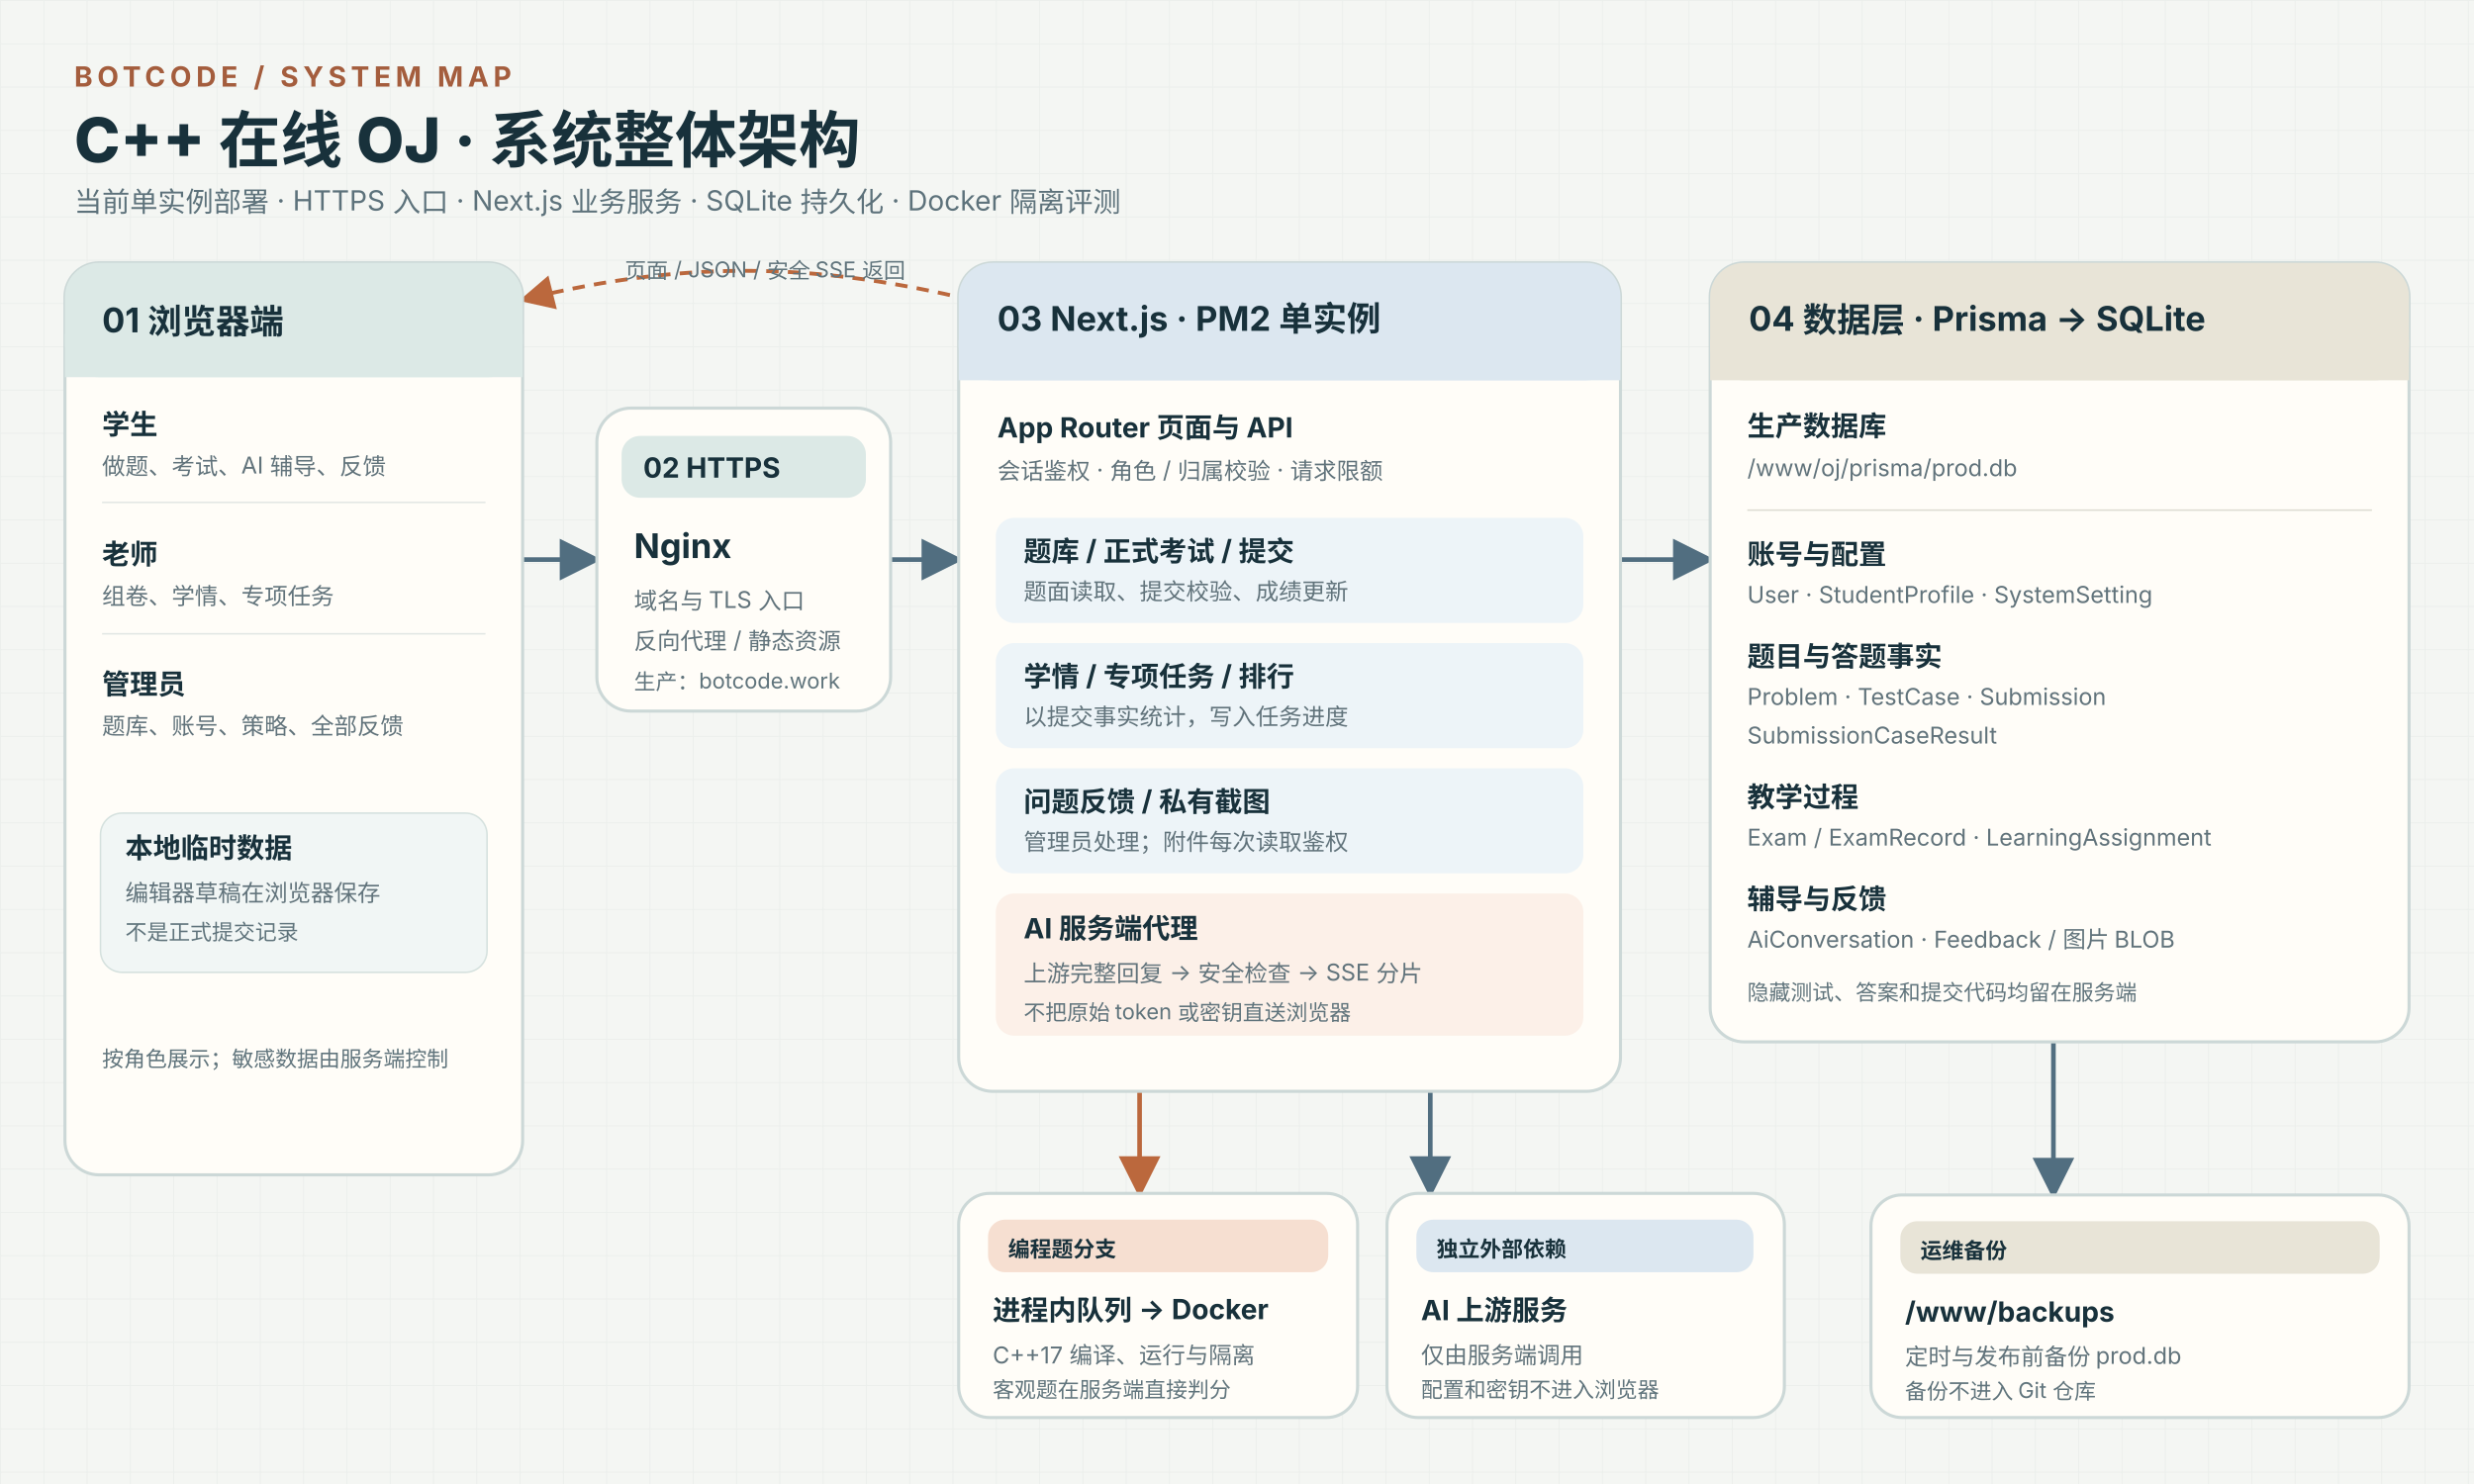
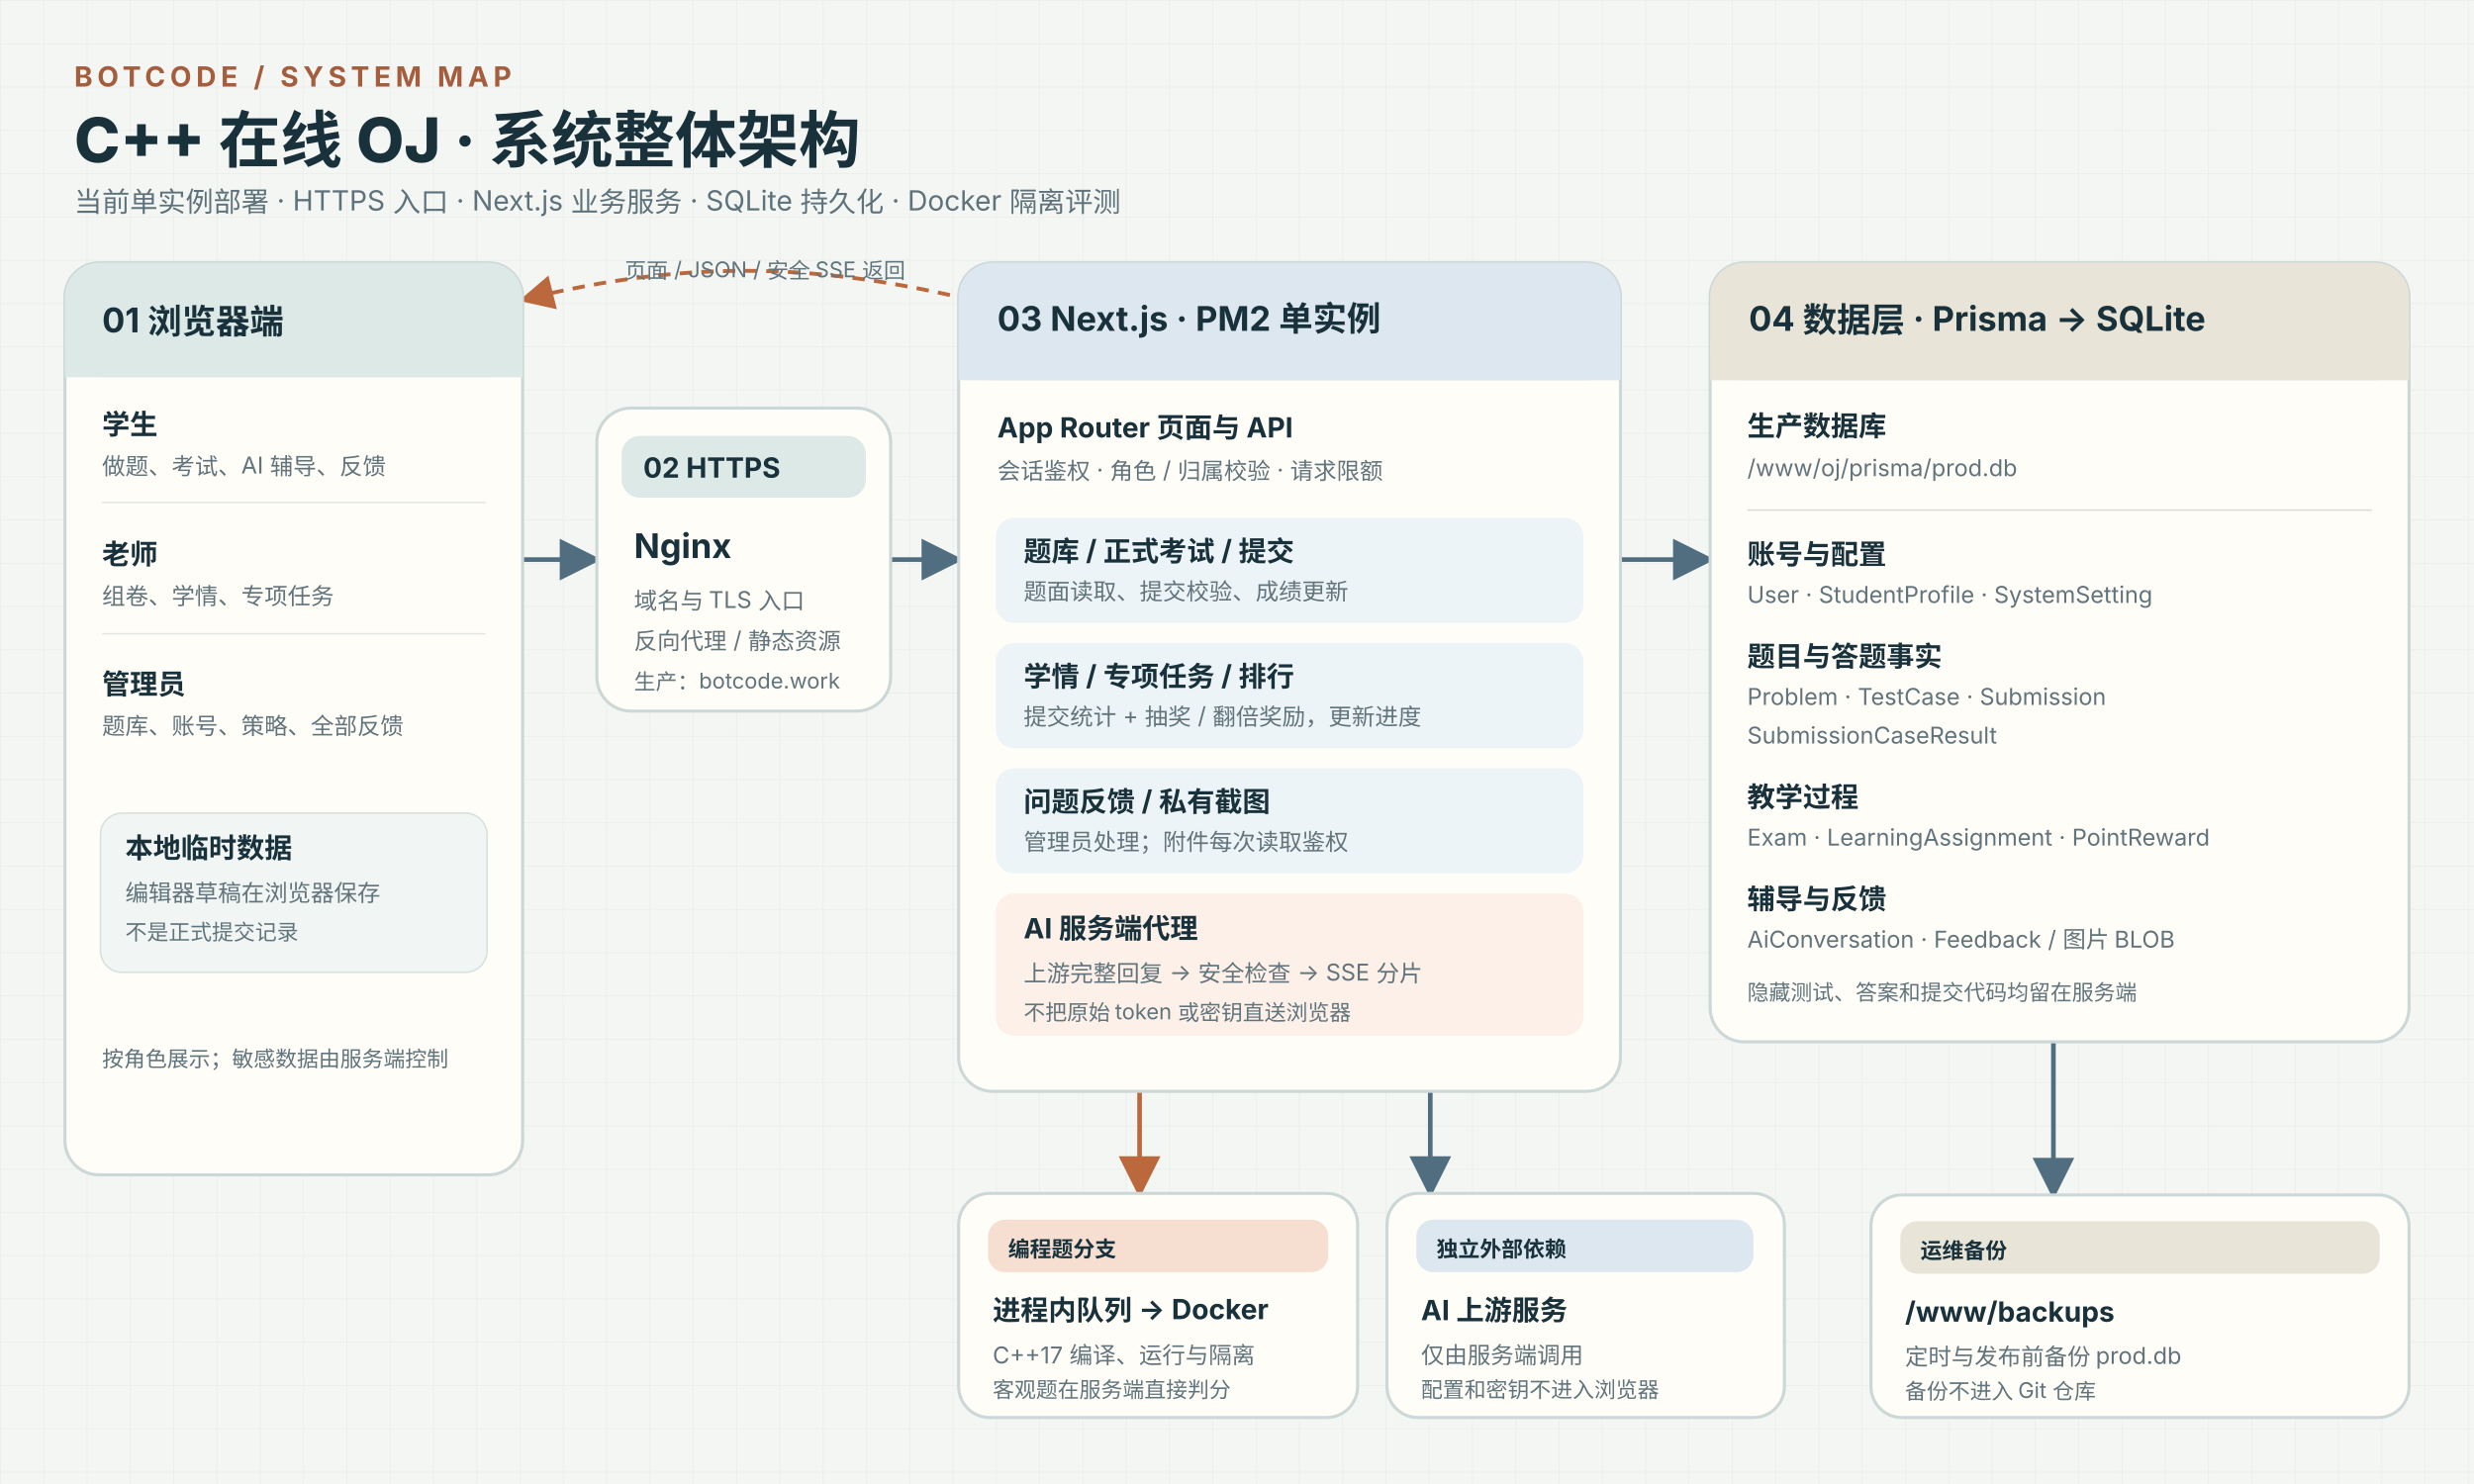
<svg xmlns="http://www.w3.org/2000/svg" width="1600" height="960" viewBox="0 0 1600 960" role="img" aria-labelledby="title desc">
  <defs>
    <pattern id="grid" width="28" height="28" patternUnits="userSpaceOnUse">
      <path d="M 28 0 L 0 0 0 28" fill="none" stroke="#d7dedc" stroke-width="1" opacity=".35" />
    </pattern>
    <marker id="arrow" markerWidth="9" markerHeight="9" refX="8" refY="4.5" orient="auto">
      <path d="M0 0 L9 4.5 L0 9 Z" fill="#516e80" />
    </marker>
    <marker id="arrowOrange" markerWidth="9" markerHeight="9" refX="8" refY="4.5" orient="auto">
      <path d="M0 0 L9 4.5 L0 9 Z" fill="#bb683d" />
    </marker>
    <style>
      text{font-family:Inter,"Microsoft YaHei","Noto Sans CJK SC",sans-serif;fill:#18313b}
      .kicker{font-size:18;font-weight:700;letter-spacing:3px;fill:#a45d3d}.title{font-size:40;font-weight:800}.subtitle{font-size:18;fill:#5d727b}.zone{fill:#fffdf8;stroke:#ccd8d7;stroke-width:2}.head{font-size:22;font-weight:750}.label{font-size:18;font-weight:650}.small{font-size:15;fill:#61737b}.tiny{font-size:14;fill:#60747c}.pill{font-size:14;font-weight:700}.line{fill:none;stroke:#516e80;stroke-width:3;marker-end:url(#arrow)}.orange{stroke:#bb683d;marker-end:url(#arrowOrange)}
    </style>
  </defs>
  <rect width="1600" height="960" fill="#f4f6f3" />
  <rect width="1600" height="960" fill="url(#grid)" />
  <text x="48" y="56" class="kicker">BOTCODE / SYSTEM MAP</text>
  <text x="48" y="105" class="title">C++ 在线 OJ · 系统整体架构</text>
  <text x="48" y="137" class="subtitle">当前单实例部署 · HTTPS 入口 · Next.js 业务服务 · SQLite 持久化 · Docker 隔离评测</text>
  <path d="M338 362 H386" class="line" />
  <path d="M576 362 H620" class="line" />
  <path d="M1048 362 H1106" class="line" />
  <path d="M737 706 V772" class="line orange" />
  <path d="M925 706 V772" class="line" />
  <path d="M1328 674 V773" class="line" />
  <path d="M628 194 C535 172 450 166 338 194" fill="none" stroke="#bb683d" stroke-width="2.5" stroke-dasharray="8 6" marker-end="url(#arrowOrange)" />
  <text x="404" y="180" class="tiny" fill="#a45d3d">页面 / JSON / 安全 SSE 返回</text>
  <rect x="42" y="170" width="296" height="590" rx="22" class="zone" />
  <rect x="42" y="170" width="296" height="74" rx="22" fill="#dce9e6" />
  <rect x="42" y="216" width="296" height="28" fill="#dce9e6" />
  <text x="66" y="215" class="head">01  浏览器端</text>
  <text x="66" y="281" class="label">学生</text>
  <text x="66" y="307" class="small">做题、考试、AI 辅导、反馈</text>
  <path d="M66 325 H314" stroke="#e2e7e4" />
  <text x="66" y="365" class="label">老师</text>
  <text x="66" y="391" class="small">组卷、学情、专项任务</text>
  <path d="M66 410 H314" stroke="#e2e7e4" />
  <text x="66" y="449" class="label">管理员</text>
  <text x="66" y="475" class="small">题库、账号、策略、全部反馈</text>
  <rect x="65" y="526" width="250" height="103" rx="14" fill="#f1f6f5" stroke="#d5e1de" />
  <text x="81" y="555" class="label">本地临时数据</text>
  <text x="81" y="583" class="small">编辑器草稿在浏览器保存</text>
  <text x="81" y="608" class="tiny">不是正式提交记录</text>
  <text x="66" y="690" class="tiny">按角色展示；敏感数据由服务端控制</text>
  <rect x="386" y="264" width="190" height="196" rx="22" class="zone" />
  <rect x="402" y="282" width="158" height="40" rx="12" fill="#dce9e6" />
  <text x="416" y="309" class="label">02  HTTPS</text>
  <text x="410" y="361" class="head">Nginx</text>
  <text x="410" y="394" class="small">域名与 TLS 入口</text>
  <text x="410" y="420" class="small">反向代理 / 静态资源</text>
  <text x="410" y="446" class="tiny">生产：botcode.work</text>
  <rect x="620" y="170" width="428" height="536" rx="22" class="zone" />
  <rect x="620" y="170" width="428" height="76" rx="22" fill="#dce7f0" />
  <rect x="620" y="220" width="428" height="26" fill="#dce7f0" />
  <text x="645" y="214" class="head">03  Next.js · PM2 单实例</text>
  <text x="645" y="283" class="label">App Router 页面与 API</text>
  <text x="645" y="310" class="small">会话鉴权 · 角色 / 归属校验 · 请求限额</text>
  <rect x="644" y="335" width="380" height="68" rx="12" fill="#edf4f8" />
  <text x="662" y="363" class="label">题库 / 正式考试 / 提交</text>
  <text x="662" y="388" class="small">题面读取、提交校验、成绩更新</text>
  <rect x="644" y="416" width="380" height="68" rx="12" fill="#edf4f8" />
  <text x="662" y="444" class="label">学情 / 专项任务 / 排行</text>
-   <text x="662" y="469" class="small">以提交事实统计，写入任务进度</text>
+   <text x="662" y="469" class="small">提交统计 + 抽奖 / 翻倍奖励，更新进度</text>
  <rect x="644" y="497" width="380" height="68" rx="12" fill="#edf4f8" />
  <text x="662" y="525" class="label">问题反馈 / 私有截图</text>
  <text x="662" y="550" class="small">管理员处理；附件每次读取鉴权</text>
  <rect x="644" y="578" width="380" height="92" rx="12" fill="#fcf0e8" />
  <text x="662" y="607" class="label">AI 服务端代理</text>
  <text x="662" y="635" class="small">上游完整回复 → 安全检查 → SSE 分片</text>
  <text x="662" y="660" class="tiny">不把原始 token 或密钥直送浏览器</text>
  <rect x="1106" y="170" width="452" height="504" rx="22" class="zone" />
  <rect x="1106" y="170" width="452" height="76" rx="22" fill="#e8e4d7" />
  <rect x="1106" y="220" width="452" height="26" fill="#e8e4d7" />
  <text x="1131" y="214" class="head">04  数据层 · Prisma → SQLite</text>
  <text x="1130" y="282" class="label">生产数据库</text>
  <text x="1130" y="308" class="small">/www/oj/prisma/prod.db</text>
  <path d="M1130 330 H1534" stroke="#dddcd2" />
  <text x="1130" y="365" class="label">账号与配置</text>
  <text x="1130" y="390" class="small">User · StudentProfile · SystemSetting</text>
  <text x="1130" y="431" class="label">题目与答题事实</text>
  <text x="1130" y="456" class="small">Problem · TestCase · Submission</text>
  <text x="1130" y="481" class="small">SubmissionCaseResult</text>
  <text x="1130" y="522" class="label">教学过程</text>
-   <text x="1130" y="547" class="small">Exam / ExamRecord · LearningAssignment</text>
+   <text x="1130" y="547" class="small">Exam · LearningAssignment · PointReward</text>
  <text x="1130" y="588" class="label">辅导与反馈</text>
  <text x="1130" y="613" class="small">AiConversation · Feedback / 图片 BLOB</text>
  <text x="1130" y="647" class="tiny">隐藏测试、答案和提交代码均留在服务端</text>
  <rect x="620" y="772" width="258" height="145" rx="20" class="zone" />
  <rect x="639" y="789" width="220" height="34" rx="11" fill="#f6dfd1" />
  <text x="652" y="813" class="pill">编程题分支</text>
  <text x="642" y="854" class="label">进程内队列 → Docker</text>
  <text x="642" y="882" class="small">C++17 编译、运行与隔离</text>
  <text x="642" y="904" class="tiny">客观题在服务端直接判分</text>
  <rect x="897" y="772" width="257" height="145" rx="20" class="zone" />
  <rect x="916" y="789" width="218" height="34" rx="11" fill="#dce7f0" />
  <text x="929" y="813" class="pill">独立外部依赖</text>
  <text x="919" y="854" class="label">AI 上游服务</text>
  <text x="919" y="882" class="small">仅由服务端调用</text>
  <text x="919" y="904" class="tiny">配置和密钥不进入浏览器</text>
  <rect x="1210" y="773" width="348" height="144" rx="20" class="zone" />
  <rect x="1229" y="790" width="310" height="34" rx="11" fill="#e8e4d7" />
  <text x="1242" y="814" class="pill">运维备份</text>
  <text x="1232" y="855" class="label">/www/backups</text>
  <text x="1232" y="883" class="small">定时与发布前备份 prod.db</text>
  <text x="1232" y="905" class="tiny">备份不进入 Git 仓库</text>
</svg>
